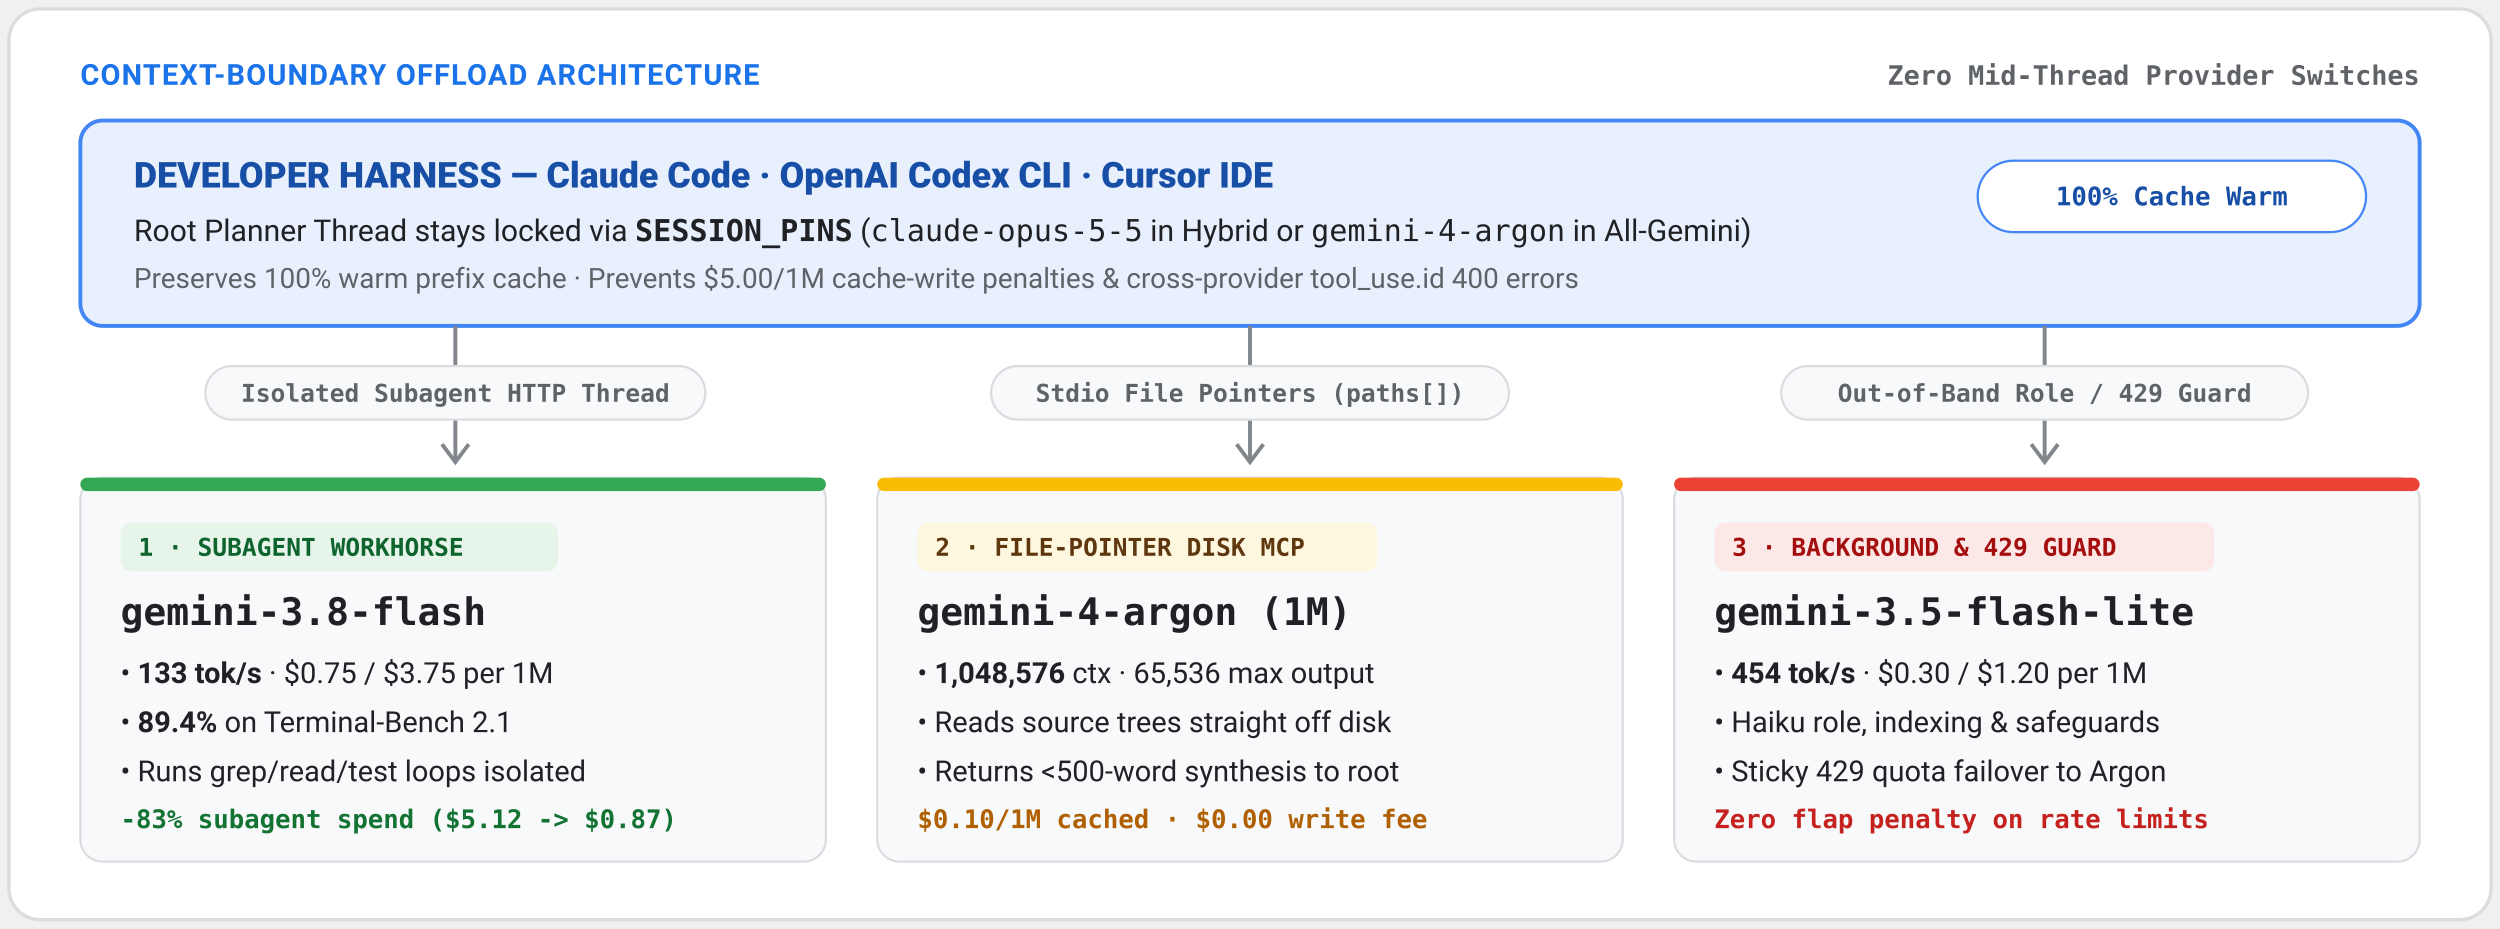
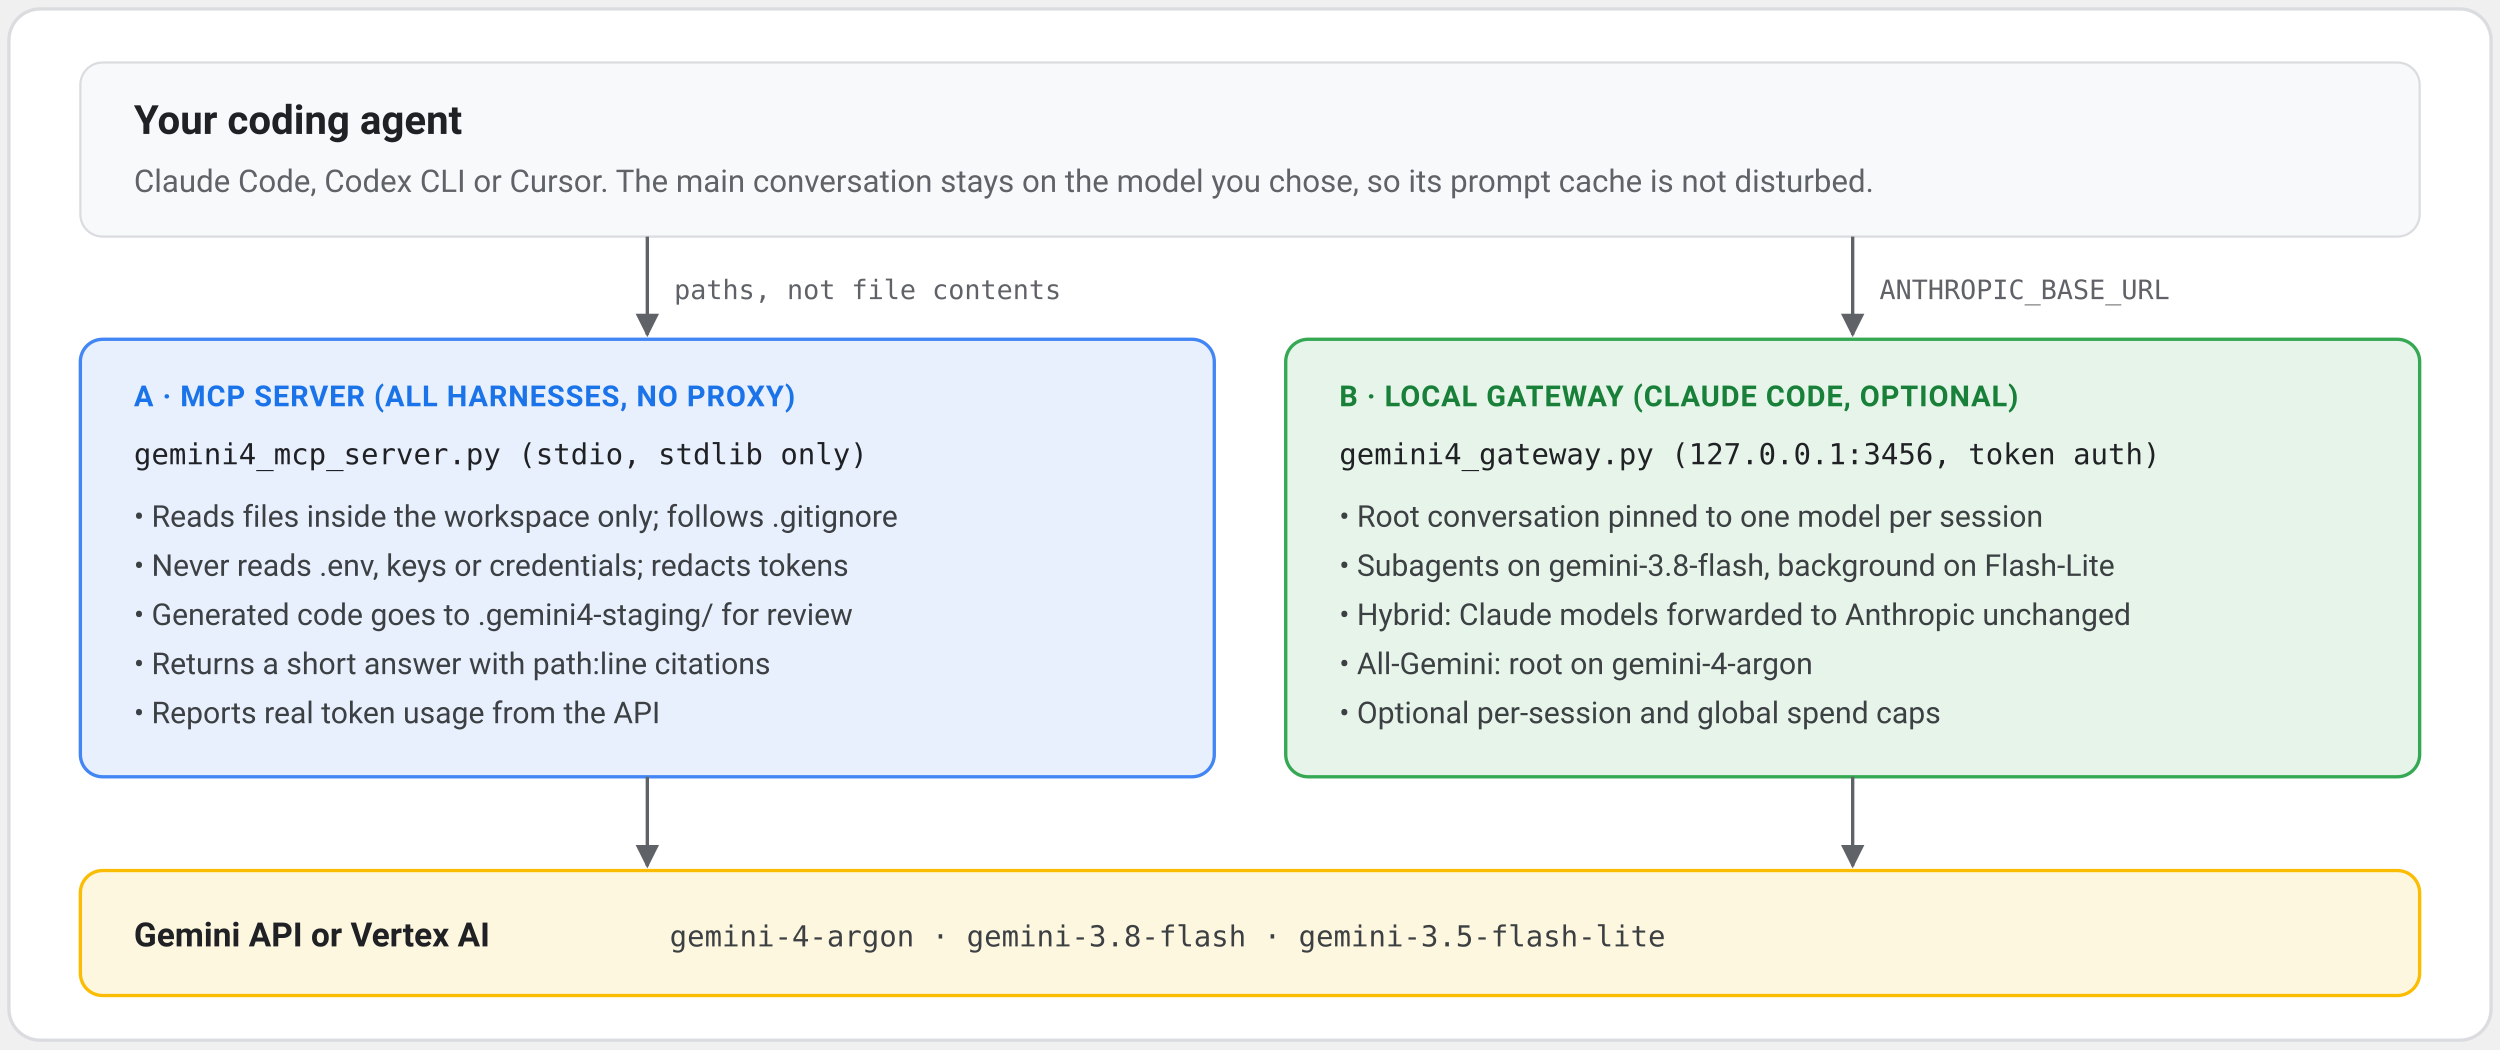
- <svg xmlns="http://www.w3.org/2000/svg" viewBox="0 0 1120 416" width="1120" height="416" role="img" aria-labelledby="arch-title arch-desc">
-   <rect x="4" y="4" width="1112" height="408" rx="14" fill="#FFFFFF" stroke="#DADCE0" stroke-width="1.5" />
-   <text x="36" y="38" font-family="-apple-system, BlinkMacSystemFont, 'Segoe UI', Roboto, sans-serif" font-size="13" font-weight="700" fill="#1A73E8" letter-spacing="0.5">CONTEXT-BOUNDARY OFFLOAD ARCHITECTURE</text>
-   <text x="1084" y="38" text-anchor="end" font-family="ui-monospace, SFMono-Regular, Menlo, monospace" font-size="12" font-weight="600" fill="#5F6368">Zero Mid-Thread Provider Switches</text>
-   <rect x="36" y="54" width="1048" height="92" rx="10" fill="#E8F0FE" stroke="#4285F4" stroke-width="1.75" />
-   <text x="60" y="84" font-family="-apple-system, BlinkMacSystemFont, 'Segoe UI', Roboto, sans-serif" font-size="16" font-weight="800" fill="#174EA6">DEVELOPER HARNESS  —  Claude Code  ·  OpenAI Codex CLI  ·  Cursor IDE</text>
-   <text x="60" y="108" font-family="-apple-system, BlinkMacSystemFont, 'Segoe UI', Roboto, sans-serif" font-size="13.5" fill="#202124">Root Planner Thread stays locked via <tspan font-family="ui-monospace, SFMono-Regular, Menlo, monospace" font-weight="700">SESSION_PINS</tspan> (<tspan font-family="ui-monospace, SFMono-Regular, Menlo, monospace">claude-opus-5-5</tspan> in Hybrid or <tspan font-family="ui-monospace, SFMono-Regular, Menlo, monospace">gemini-4-argon</tspan> in All-Gemini)</text>
-   <text x="60" y="129" font-family="-apple-system, BlinkMacSystemFont, 'Segoe UI', Roboto, sans-serif" font-size="12.5" fill="#5F6368">Preserves 100% warm prefix cache · Prevents $5.00/1M cache-write penalties &amp; cross-provider tool_use.id 400 errors</text>
-   <rect x="886" y="72" width="174" height="32" rx="16" fill="#FFFFFF" stroke="#4285F4" />
-   <text x="973" y="92" text-anchor="middle" font-family="ui-monospace, SFMono-Regular, Menlo, monospace" font-size="11.5" font-weight="700" fill="#174EA6">100% Cache Warm</text>
-   <g stroke="#80868B" stroke-width="1.75" fill="none">
-     <line x1="204" y1="146" x2="204" y2="206" />
-     <polyline points="198,199 204,207 210,199" />
-     <line x1="560" y1="146" x2="560" y2="206" />
-     <polyline points="554,199 560,207 566,199" />
-     <line x1="916" y1="146" x2="916" y2="206" />
-     <polyline points="910,199 916,207 922,199" />
+ <svg xmlns="http://www.w3.org/2000/svg" viewBox="0 0 1120 470" width="1120" height="470" role="img" aria-labelledby="arch-title arch-desc">
+   <defs>
+     <marker id="arrow" viewBox="0 0 10 10" refX="9" refY="5" markerWidth="7" markerHeight="7" orient="auto-start-reverse">
+       <path d="M0,0 L10,5 L0,10 z" fill="#5F6368" />
+     </marker>
+   </defs>
+   <rect x="4" y="4" width="1112" height="462" rx="14" fill="#FFFFFF" stroke="#DADCE0" stroke-width="1.5" />
+   <rect x="36" y="28" width="1048" height="78" rx="10" fill="#F8F9FA" stroke="#DADCE0" />
+   <text x="60" y="60" font-family="-apple-system, BlinkMacSystemFont, 'Segoe UI', Roboto, Helvetica, Arial, sans-serif" font-size="18" font-weight="700" fill="#202124">Your coding agent</text>
+   <text x="60" y="86" font-family="-apple-system, BlinkMacSystemFont, 'Segoe UI', Roboto, Helvetica, Arial, sans-serif" font-size="14" fill="#5F6368">Claude Code, Codex CLI or Cursor. The main conversation stays on the model you chose, so its prompt cache is not disturbed.</text>
+   <line x1="290" y1="106" x2="290" y2="150" stroke="#5F6368" stroke-width="1.5" marker-end="url(#arrow)" />
+   <text x="302" y="134" font-family="ui-monospace, SFMono-Regular, Menlo, monospace" font-size="12" fill="#5F6368">paths, not file contents</text>
+   <line x1="830" y1="106" x2="830" y2="150" stroke="#5F6368" stroke-width="1.5" marker-end="url(#arrow)" />
+   <text x="842" y="134" font-family="ui-monospace, SFMono-Regular, Menlo, monospace" font-size="12" fill="#5F6368">ANTHROPIC_BASE_URL</text>
+   <rect x="36" y="152" width="508" height="196" rx="10" fill="#E8F0FE" stroke="#4285F4" stroke-width="1.5" />
+   <text x="60" y="182" font-family="-apple-system, BlinkMacSystemFont, 'Segoe UI', Roboto, Helvetica, Arial, sans-serif" font-size="13" font-weight="700" fill="#1A73E8" letter-spacing="0.4">A · MCP SERVER (ALL HARNESSES, NO PROXY)</text>
+   <text x="60" y="208" font-family="ui-monospace, SFMono-Regular, Menlo, monospace" font-size="13" fill="#202124">gemini4_mcp_server.py  (stdio, stdlib only)</text>
+   <g font-family="-apple-system, BlinkMacSystemFont, 'Segoe UI', Roboto, Helvetica, Arial, sans-serif" font-size="13.5" fill="#3C4043">
+     <text x="60" y="236">• Reads files inside the workspace only; follows .gitignore</text>
+     <text x="60" y="258">• Never reads .env, keys or credentials; redacts tokens</text>
+     <text x="60" y="280">• Generated code goes to .gemini4-staging/ for review</text>
+     <text x="60" y="302">• Returns a short answer with path:line citations</text>
+     <text x="60" y="324">• Reports real token usage from the API</text>
  </g>
-   <g font-family="ui-monospace, SFMono-Regular, Menlo, monospace" font-size="11" font-weight="600" fill="#5F6368">
-     <rect x="92" y="164" width="224" height="24" rx="12" fill="#F8F9FA" stroke="#DADCE0" />
-     <text x="204" y="180" text-anchor="middle">Isolated Subagent HTTP Thread</text>
-     <rect x="444" y="164" width="232" height="24" rx="12" fill="#F8F9FA" stroke="#DADCE0" />
-     <text x="560" y="180" text-anchor="middle">Stdio File Pointers (paths[])</text>
-     <rect x="798" y="164" width="236" height="24" rx="12" fill="#F8F9FA" stroke="#DADCE0" />
-     <text x="916" y="180" text-anchor="middle">Out-of-Band Role / 429 Guard</text>
+   <rect x="576" y="152" width="508" height="196" rx="10" fill="#E6F4EA" stroke="#34A853" stroke-width="1.5" />
+   <text x="600" y="182" font-family="-apple-system, BlinkMacSystemFont, 'Segoe UI', Roboto, Helvetica, Arial, sans-serif" font-size="13" font-weight="700" fill="#188038" letter-spacing="0.4">B · LOCAL GATEWAY (CLAUDE CODE, OPTIONAL)</text>
+   <text x="600" y="208" font-family="ui-monospace, SFMono-Regular, Menlo, monospace" font-size="13" fill="#202124">gemini4_gateway.py  (127.0.0.1:3456, token auth)</text>
+   <g font-family="-apple-system, BlinkMacSystemFont, 'Segoe UI', Roboto, Helvetica, Arial, sans-serif" font-size="13.5" fill="#3C4043">
+     <text x="600" y="236">• Root conversation pinned to one model per session</text>
+     <text x="600" y="258">• Subagents on gemini-3.8-flash, background on Flash-Lite</text>
+     <text x="600" y="280">• Hybrid: Claude models forwarded to Anthropic unchanged</text>
+     <text x="600" y="302">• All-Gemini: root on gemini-4-argon</text>
+     <text x="600" y="324">• Optional per-session and global spend caps</text>
  </g>
-   <g transform="translate(36, 214)">
-     <rect x="0" y="0" width="334" height="172" rx="10" fill="#F8F9FA" stroke="#DADCE0" />
-     <rect x="0" y="0" width="334" height="6" rx="3" fill="#34A853" />
-     <rect x="18" y="20" width="196" height="22" rx="5" fill="#E6F4EA" />
-     <text x="26" y="35" font-family="ui-monospace, SFMono-Regular, Menlo, monospace" font-size="11" font-weight="700" fill="#0D652D">1 · SUBAGENT WORKHORSE</text>
-     <text x="18" y="66" font-family="ui-monospace, SFMono-Regular, Menlo, monospace" font-size="17" font-weight="800" fill="#202124">gemini-3.8-flash</text>
-     <text x="18" y="92" font-family="-apple-system, BlinkMacSystemFont, 'Segoe UI', Roboto, sans-serif" font-size="13" fill="#202124">• <tspan font-weight="700">133 tok/s</tspan> · $0.75 / $3.75 per 1M</text>
-     <text x="18" y="114" font-family="-apple-system, BlinkMacSystemFont, 'Segoe UI', Roboto, sans-serif" font-size="13" fill="#202124">• <tspan font-weight="700">89.4%</tspan> on Terminal-Bench 2.1</text>
-     <text x="18" y="136" font-family="-apple-system, BlinkMacSystemFont, 'Segoe UI', Roboto, sans-serif" font-size="13" fill="#202124">• Runs grep/read/test loops isolated</text>
-     <text x="18" y="157" font-family="ui-monospace, SFMono-Regular, Menlo, monospace" font-size="11.5" font-weight="700" fill="#137333">-83% subagent spend ($5.12 -&gt; $0.87)</text>
-   </g>
-   <g transform="translate(393, 214)">
-     <rect x="0" y="0" width="334" height="172" rx="10" fill="#F8F9FA" stroke="#DADCE0" />
-     <rect x="0" y="0" width="334" height="6" rx="3" fill="#FBBC04" />
-     <rect x="18" y="20" width="206" height="22" rx="5" fill="#FEF7E0" />
-     <text x="26" y="35" font-family="ui-monospace, SFMono-Regular, Menlo, monospace" font-size="11" font-weight="700" fill="#5F370E">2 · FILE-POINTER DISK MCP</text>
-     <text x="18" y="66" font-family="ui-monospace, SFMono-Regular, Menlo, monospace" font-size="17" font-weight="800" fill="#202124">gemini-4-argon (1M)</text>
-     <text x="18" y="92" font-family="-apple-system, BlinkMacSystemFont, 'Segoe UI', Roboto, sans-serif" font-size="13" fill="#202124">• <tspan font-weight="700">1,048,576</tspan> ctx · 65,536 max output</text>
-     <text x="18" y="114" font-family="-apple-system, BlinkMacSystemFont, 'Segoe UI', Roboto, sans-serif" font-size="13" fill="#202124">• Reads source trees straight off disk</text>
-     <text x="18" y="136" font-family="-apple-system, BlinkMacSystemFont, 'Segoe UI', Roboto, sans-serif" font-size="13" fill="#202124">• Returns &lt;500-word synthesis to root</text>
-     <text x="18" y="157" font-family="ui-monospace, SFMono-Regular, Menlo, monospace" font-size="11.5" font-weight="700" fill="#B06000">$0.10/1M cached · $0.00 write fee</text>
-   </g>
-   <g transform="translate(750, 214)">
-     <rect x="0" y="0" width="334" height="172" rx="10" fill="#F8F9FA" stroke="#DADCE0" />
-     <rect x="0" y="0" width="334" height="6" rx="3" fill="#EA4335" />
-     <rect x="18" y="20" width="224" height="22" rx="5" fill="#FCE8E6" />
-     <text x="26" y="35" font-family="ui-monospace, SFMono-Regular, Menlo, monospace" font-size="11" font-weight="700" fill="#A50E0E">3 · BACKGROUND &amp; 429 GUARD</text>
-     <text x="18" y="66" font-family="ui-monospace, SFMono-Regular, Menlo, monospace" font-size="17" font-weight="800" fill="#202124">gemini-3.5-flash-lite</text>
-     <text x="18" y="92" font-family="-apple-system, BlinkMacSystemFont, 'Segoe UI', Roboto, sans-serif" font-size="13" fill="#202124">• <tspan font-weight="700">454 tok/s</tspan> · $0.30 / $1.20 per 1M</text>
-     <text x="18" y="114" font-family="-apple-system, BlinkMacSystemFont, 'Segoe UI', Roboto, sans-serif" font-size="13" fill="#202124">• Haiku role, indexing &amp; safeguards</text>
-     <text x="18" y="136" font-family="-apple-system, BlinkMacSystemFont, 'Segoe UI', Roboto, sans-serif" font-size="13" fill="#202124">• Sticky 429 quota failover to Argon</text>
-     <text x="18" y="157" font-family="ui-monospace, SFMono-Regular, Menlo, monospace" font-size="11.5" font-weight="700" fill="#C5221F">Zero flap penalty on rate limits</text>
-   </g>
+   <line x1="290" y1="348" x2="290" y2="388" stroke="#5F6368" stroke-width="1.5" marker-end="url(#arrow)" />
+   <line x1="830" y1="348" x2="830" y2="388" stroke="#5F6368" stroke-width="1.5" marker-end="url(#arrow)" />
+   <rect x="36" y="390" width="1048" height="56" rx="10" fill="#FEF7E0" stroke="#FBBC04" stroke-width="1.5" />
+   <text x="60" y="424" font-family="-apple-system, BlinkMacSystemFont, 'Segoe UI', Roboto, Helvetica, Arial, sans-serif" font-size="15" font-weight="700" fill="#202124">Gemini API or Vertex AI</text>
+   <text x="300" y="424" font-family="ui-monospace, SFMono-Regular, Menlo, monospace" font-size="13" fill="#3C4043">gemini-4-argon · gemini-3.8-flash · gemini-3.5-flash-lite</text>
</svg>
